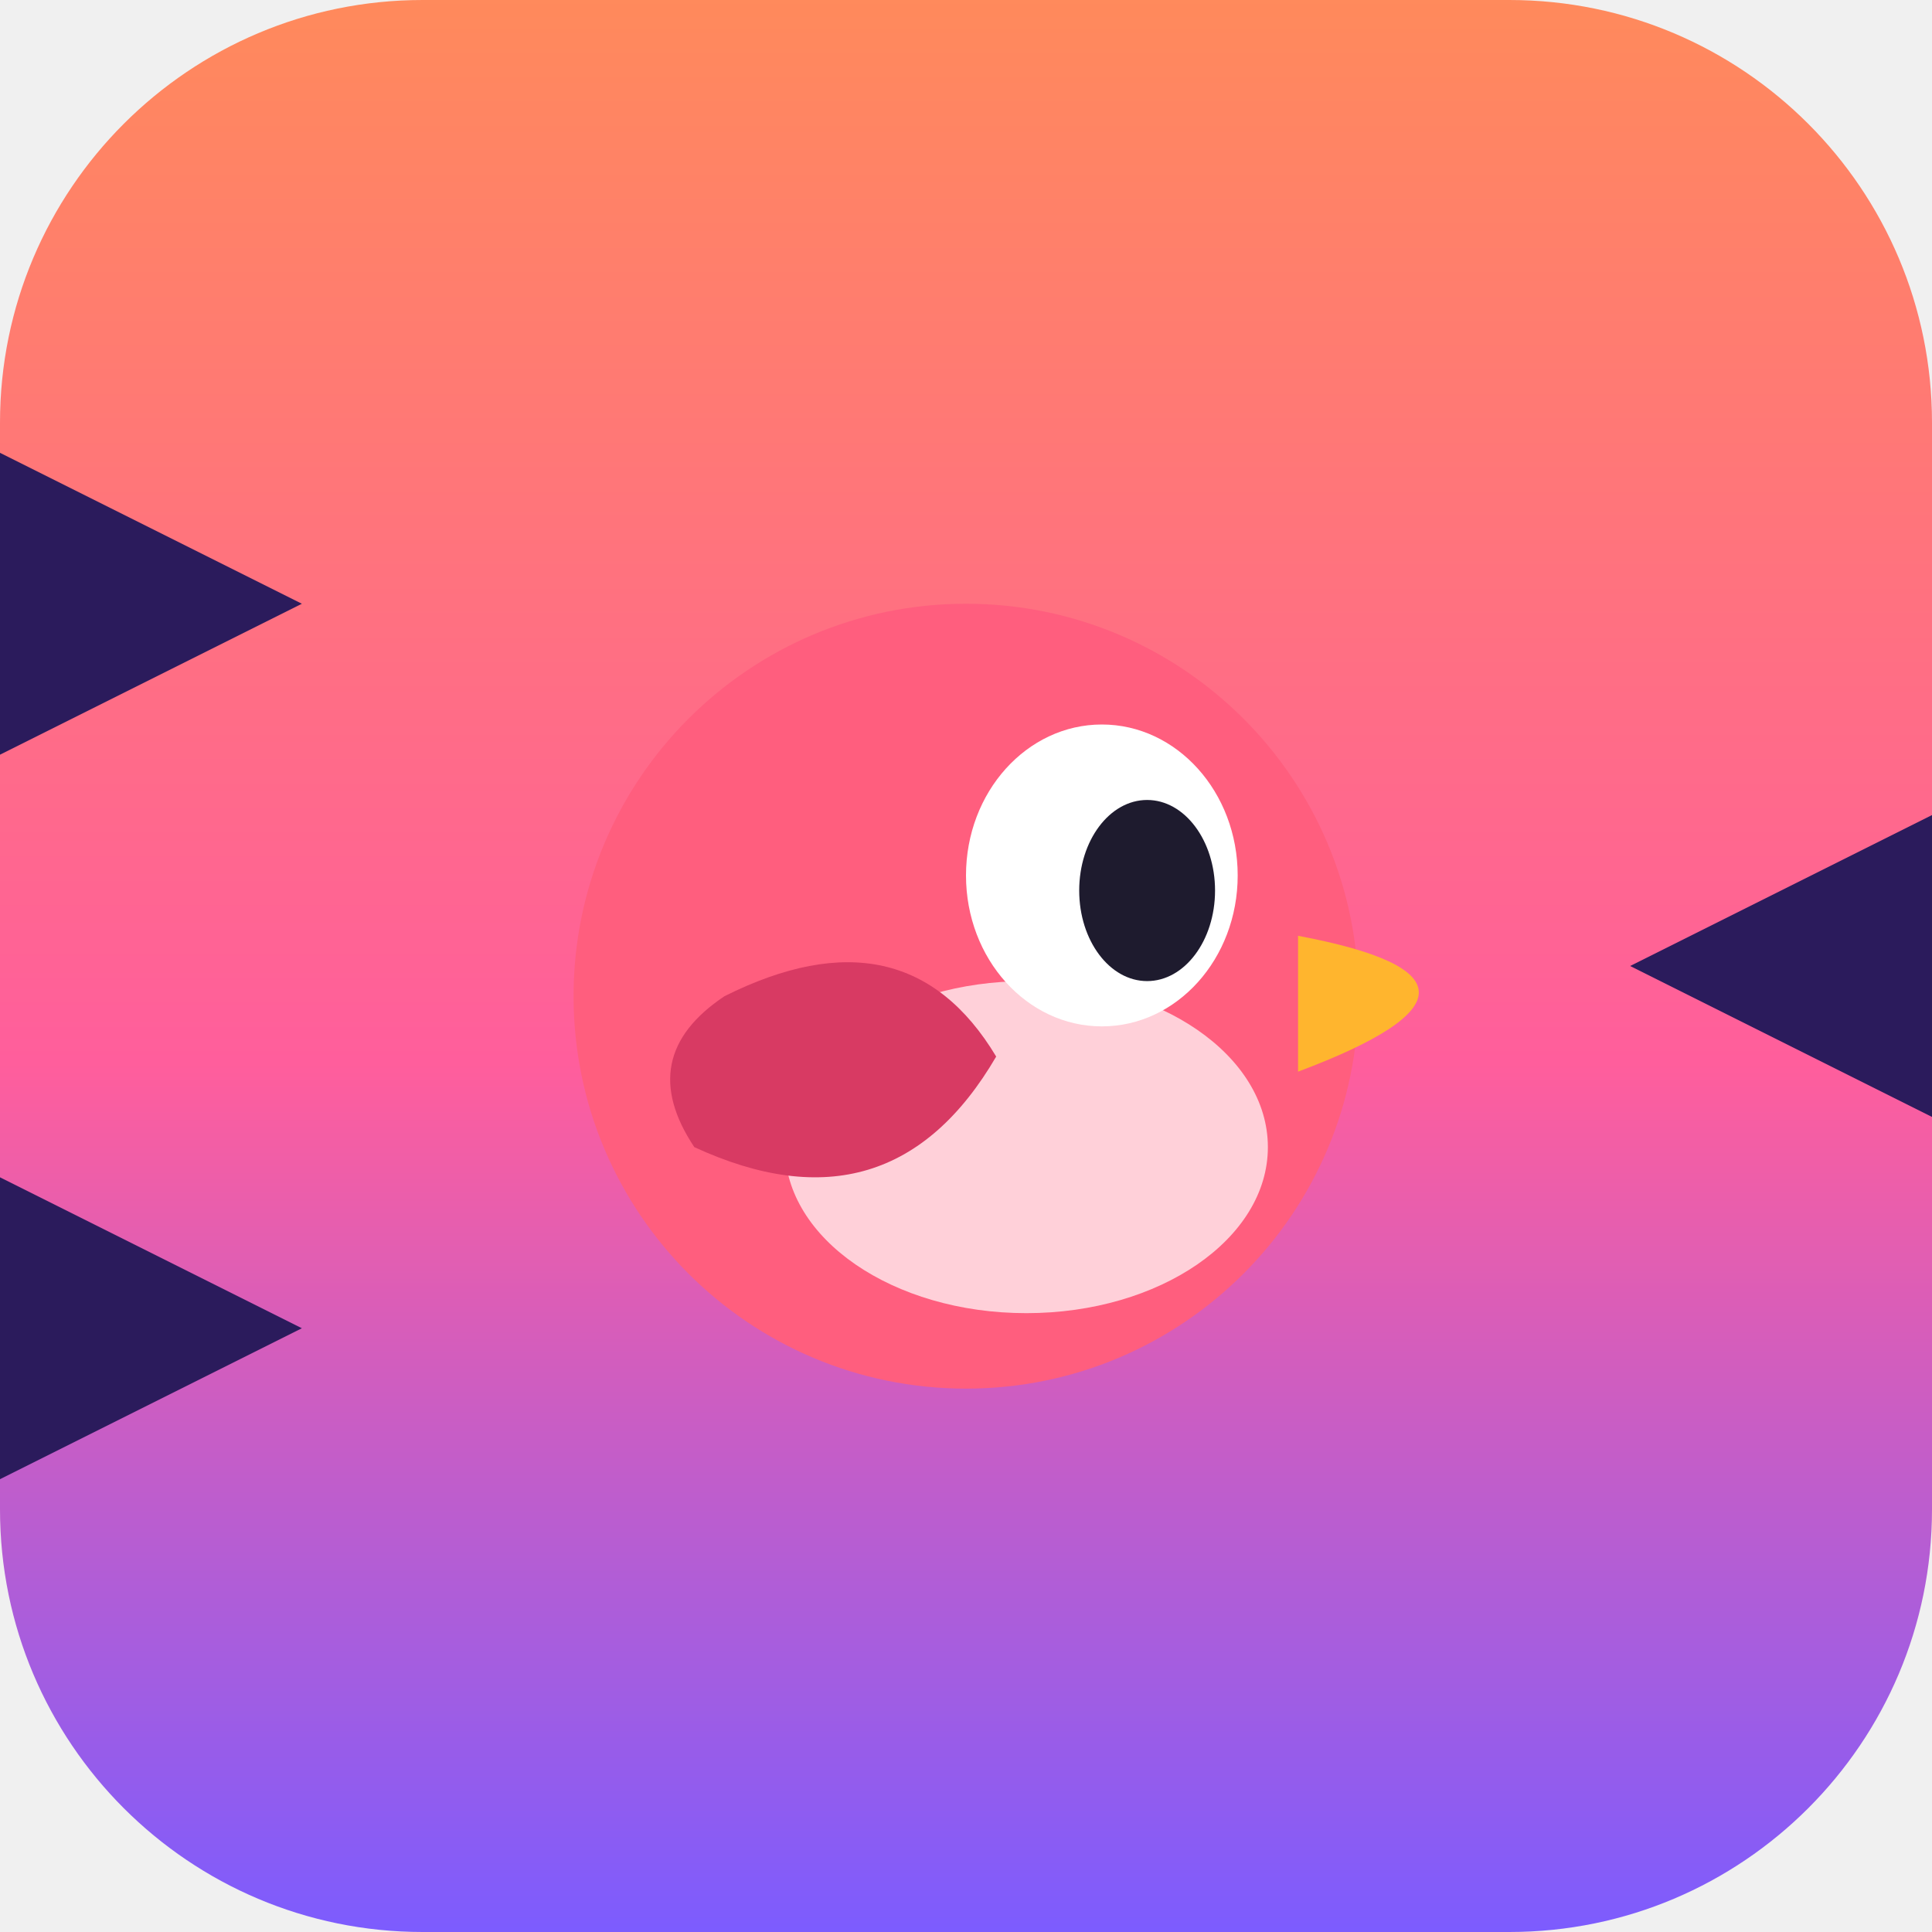
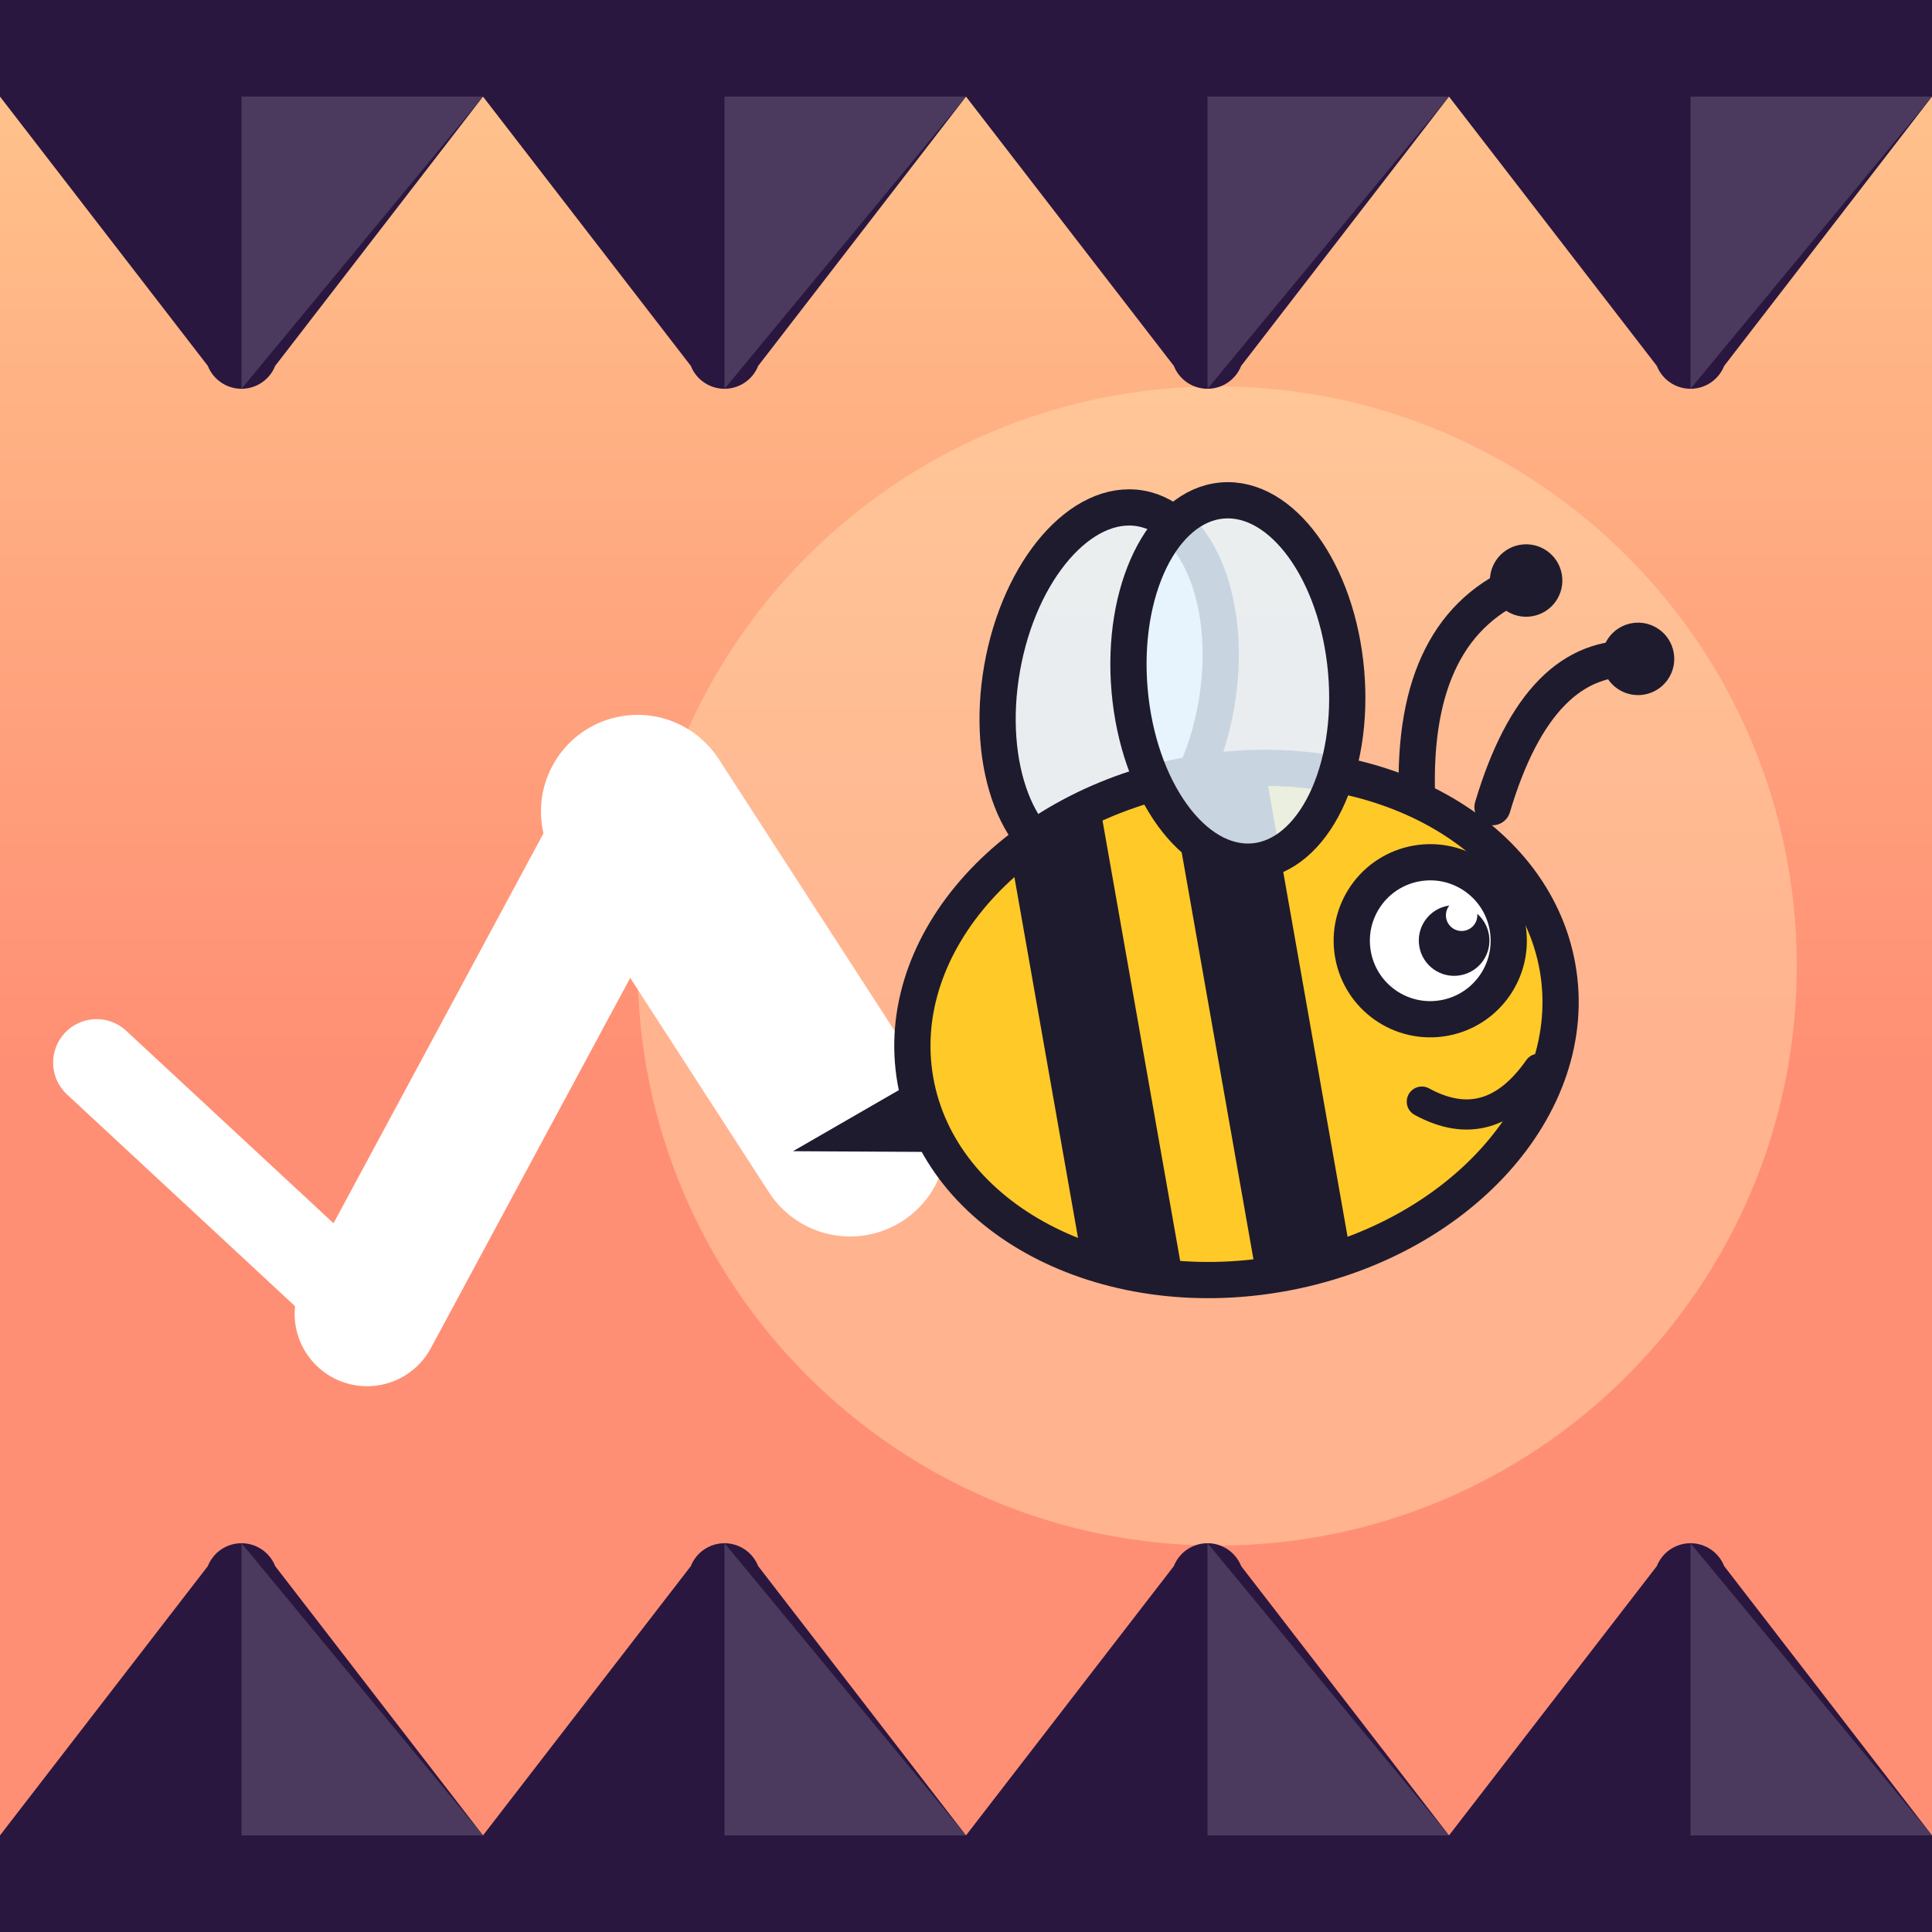
- <svg xmlns="http://www.w3.org/2000/svg" viewBox="0 0 128 128">
+ <svg xmlns="http://www.w3.org/2000/svg" width="1024" height="1024" viewBox="0 0 200 200" role="img" aria-label="Flapjaw: Buzz the Bee at the end of a white zigzag trail, between ceiling and floor spike rows on a sunset sky">
  <defs>
    <linearGradient id="sky" x1="0" y1="0" x2="0" y2="1">
-       <stop offset="0" stop-color="#FF8A5B" />
-       <stop offset=".55" stop-color="#FF5E9C" />
-       <stop offset="1" stop-color="#7B5CFF" />
+       <stop offset="0" stop-color="#FFC78E" />
+       <stop offset="0.55" stop-color="#FF8F74" />
+       <stop offset="1" stop-color="#FF8F74" />
    </linearGradient>
+     <clipPath id="buzz-body">
+       <ellipse rx="27" ry="21" />
+     </clipPath>
  </defs>
-   <rect width="128" height="128" rx="28" fill="url(#sky)" />
-   <path d="M0 30l20 10-20 10zM0 78l20 10-20 10zM128 54l-20 10 20 10z" fill="#2B1B5C" />
-   <circle cx="64" cy="66" r="26" fill="#FF5E7E" />
-   <ellipse cx="68" cy="76" rx="16" ry="11" fill="#FFD0D9" />
-   <ellipse cx="73" cy="58" rx="9" ry="10" fill="#fff" />
-   <ellipse cx="76" cy="59" rx="4.5" ry="6" fill="#1E1B2E" />
-   <path d="M86 62q16 3 0 9z" fill="#FFB52E" />
-   <path d="M48 66q12-6 18 4-7 12-20 6-4-6 2-10z" fill="#D83A63" />
+   <rect width="200" height="200" fill="url(#sky)" />
+   <circle cx="126" cy="100" r="60" fill="#FFDDB0" opacity=".45" />
+   <g transform="scale(1.25)">
+     <rect width="160" height="8" fill="#2A1740" />
+     <g transform="translate(20 8)">
+       <path d="M-20 0L-2.79 22.3A3 3 0 0 0 2.79 22.3L20 0Z" fill="#2A1740" />
+       <path d="M0 0L0 24.2L20 0Z" fill="#665875" opacity=".55" />
+     </g>
+     <g transform="translate(60 8)">
+       <path d="M-20 0L-2.79 22.3A3 3 0 0 0 2.79 22.3L20 0Z" fill="#2A1740" />
+       <path d="M0 0L0 24.2L20 0Z" fill="#665875" opacity=".55" />
+     </g>
+     <g transform="translate(100 8)">
+       <path d="M-20 0L-2.79 22.3A3 3 0 0 0 2.79 22.3L20 0Z" fill="#2A1740" />
+       <path d="M0 0L0 24.2L20 0Z" fill="#665875" opacity=".55" />
+     </g>
+     <g transform="translate(140 8)">
+       <path d="M-20 0L-2.79 22.3A3 3 0 0 0 2.79 22.3L20 0Z" fill="#2A1740" />
+       <path d="M0 0L0 24.2L20 0Z" fill="#665875" opacity=".55" />
+     </g>
+   </g>
+   <g transform="translate(0 200) scale(1.25 -1.25)">
+     <rect width="160" height="8" fill="#2A1740" />
+     <g transform="translate(20 8)">
+       <path d="M-20 0L-2.79 22.3A3 3 0 0 0 2.79 22.3L20 0Z" fill="#2A1740" />
+       <path d="M0 0L0 24.2L20 0Z" fill="#665875" opacity=".55" />
+     </g>
+     <g transform="translate(60 8)">
+       <path d="M-20 0L-2.79 22.3A3 3 0 0 0 2.79 22.3L20 0Z" fill="#2A1740" />
+       <path d="M0 0L0 24.2L20 0Z" fill="#665875" opacity=".55" />
+     </g>
+     <g transform="translate(100 8)">
+       <path d="M-20 0L-2.79 22.3A3 3 0 0 0 2.79 22.3L20 0Z" fill="#2A1740" />
+       <path d="M0 0L0 24.2L20 0Z" fill="#665875" opacity=".55" />
+     </g>
+     <g transform="translate(140 8)">
+       <path d="M-20 0L-2.79 22.3A3 3 0 0 0 2.79 22.3L20 0Z" fill="#2A1740" />
+       <path d="M0 0L0 24.2L20 0Z" fill="#665875" opacity=".55" />
+     </g>
+   </g>
+   <g fill="none" stroke="#FFFFFF" stroke-linecap="round">
+     <path d="M10 110L38 136" stroke-width="9" />
+     <path d="M38 136L66 84" stroke-width="15" />
+     <path d="M66 84L88 118" stroke-width="20" />
+   </g>
+   <g transform="translate(128 106) rotate(-10) scale(1.25)">
+     <g transform="rotate(20 -4 -16)">
+       <ellipse cx="-10" cy="-28" rx="9" ry="15" fill="#E6F6FF" fill-opacity=".85" stroke="#1E1B2E" stroke-width="3" stroke-linejoin="round" stroke-linecap="round" />
+     </g>
+     <path d="M-27 0L-38 4L-27 6Z" fill="#1E1B2E" />
+     <ellipse rx="27" ry="21" fill="#FFC928" />
+     <g clip-path="url(#buzz-body)" fill="#1E1B2E">
+       <rect x="-16" y="-30" width="8" height="60" />
+       <rect x="-2" y="-30" width="8" height="60" />
+     </g>
+     <ellipse rx="27" ry="21" fill="none" stroke="#1E1B2E" stroke-width="3" stroke-linejoin="round" stroke-linecap="round" />
+     <g transform="rotate(5 4 -16)">
+       <ellipse cx="4" cy="-28" rx="9" ry="15" fill="#E6F6FF" fill-opacity=".85" stroke="#1E1B2E" stroke-width="3" stroke-linejoin="round" stroke-linecap="round" />
+     </g>
+     <path d="M18 -16Q20 -30 30 -32M24 -14Q30 -26 38 -24" fill="none" stroke="#1E1B2E" stroke-width="3" stroke-linejoin="round" stroke-linecap="round" />
+     <circle cx="30" cy="-32" r="3" fill="#1E1B2E" />
+     <circle cx="38" cy="-24" r="3" fill="#1E1B2E" />
+     <circle cx="17" cy="-4" r="6.5" fill="#FFFFFF" stroke="#1E1B2E" stroke-width="3" stroke-linejoin="round" stroke-linecap="round" />
+     <circle cx="18.95" cy="-3.675" r="2.925" fill="#1E1B2E" />
+     <circle cx="19.925" cy="-5.625" r="1.3" fill="#FFFFFF" />
+     <path d="M14 9Q19 13 24 8" fill="none" stroke="#1E1B2E" stroke-width="2.5" stroke-linecap="round" />
+   </g>
</svg>
